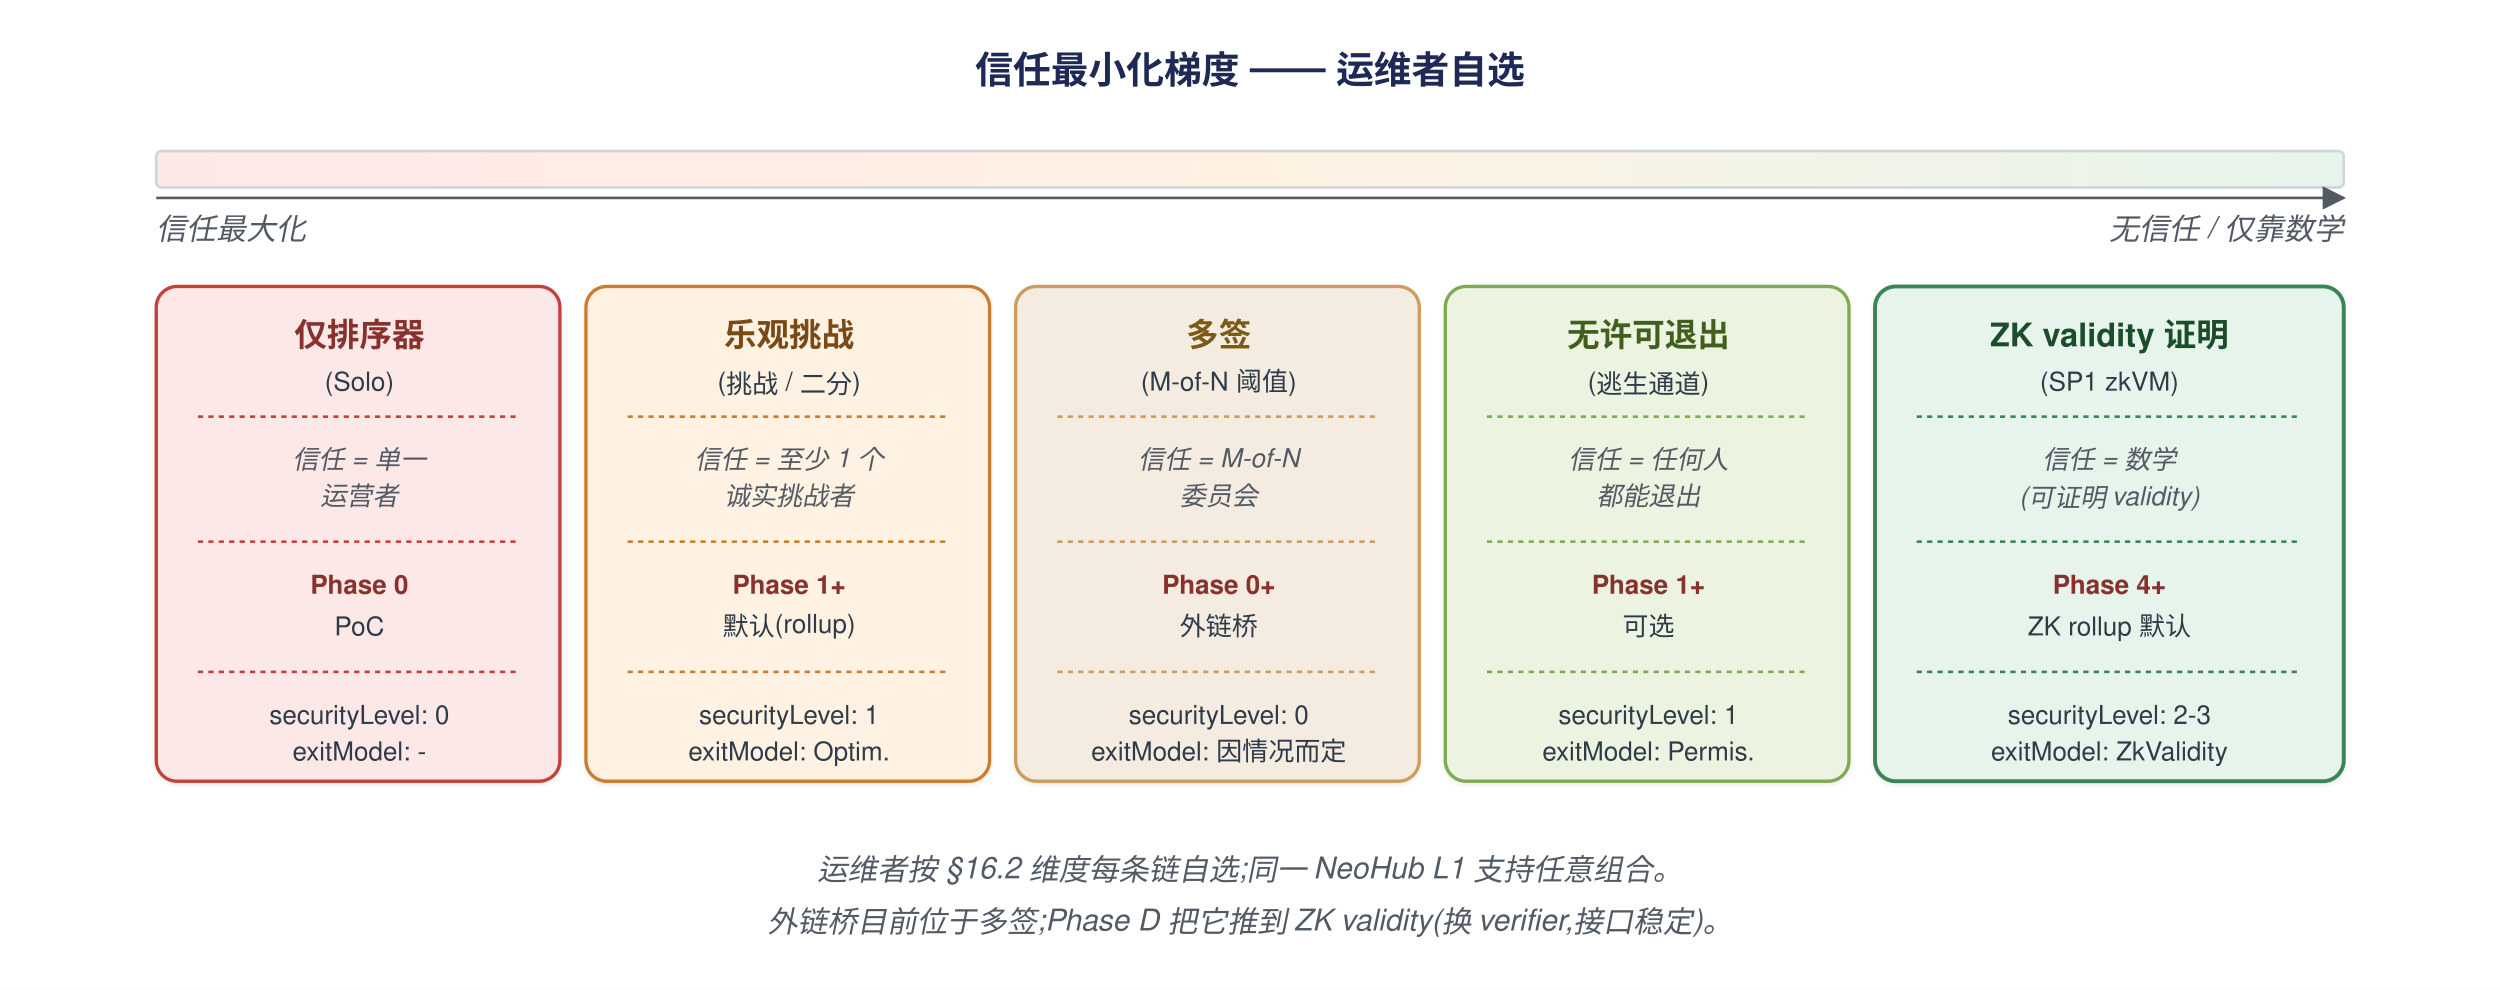
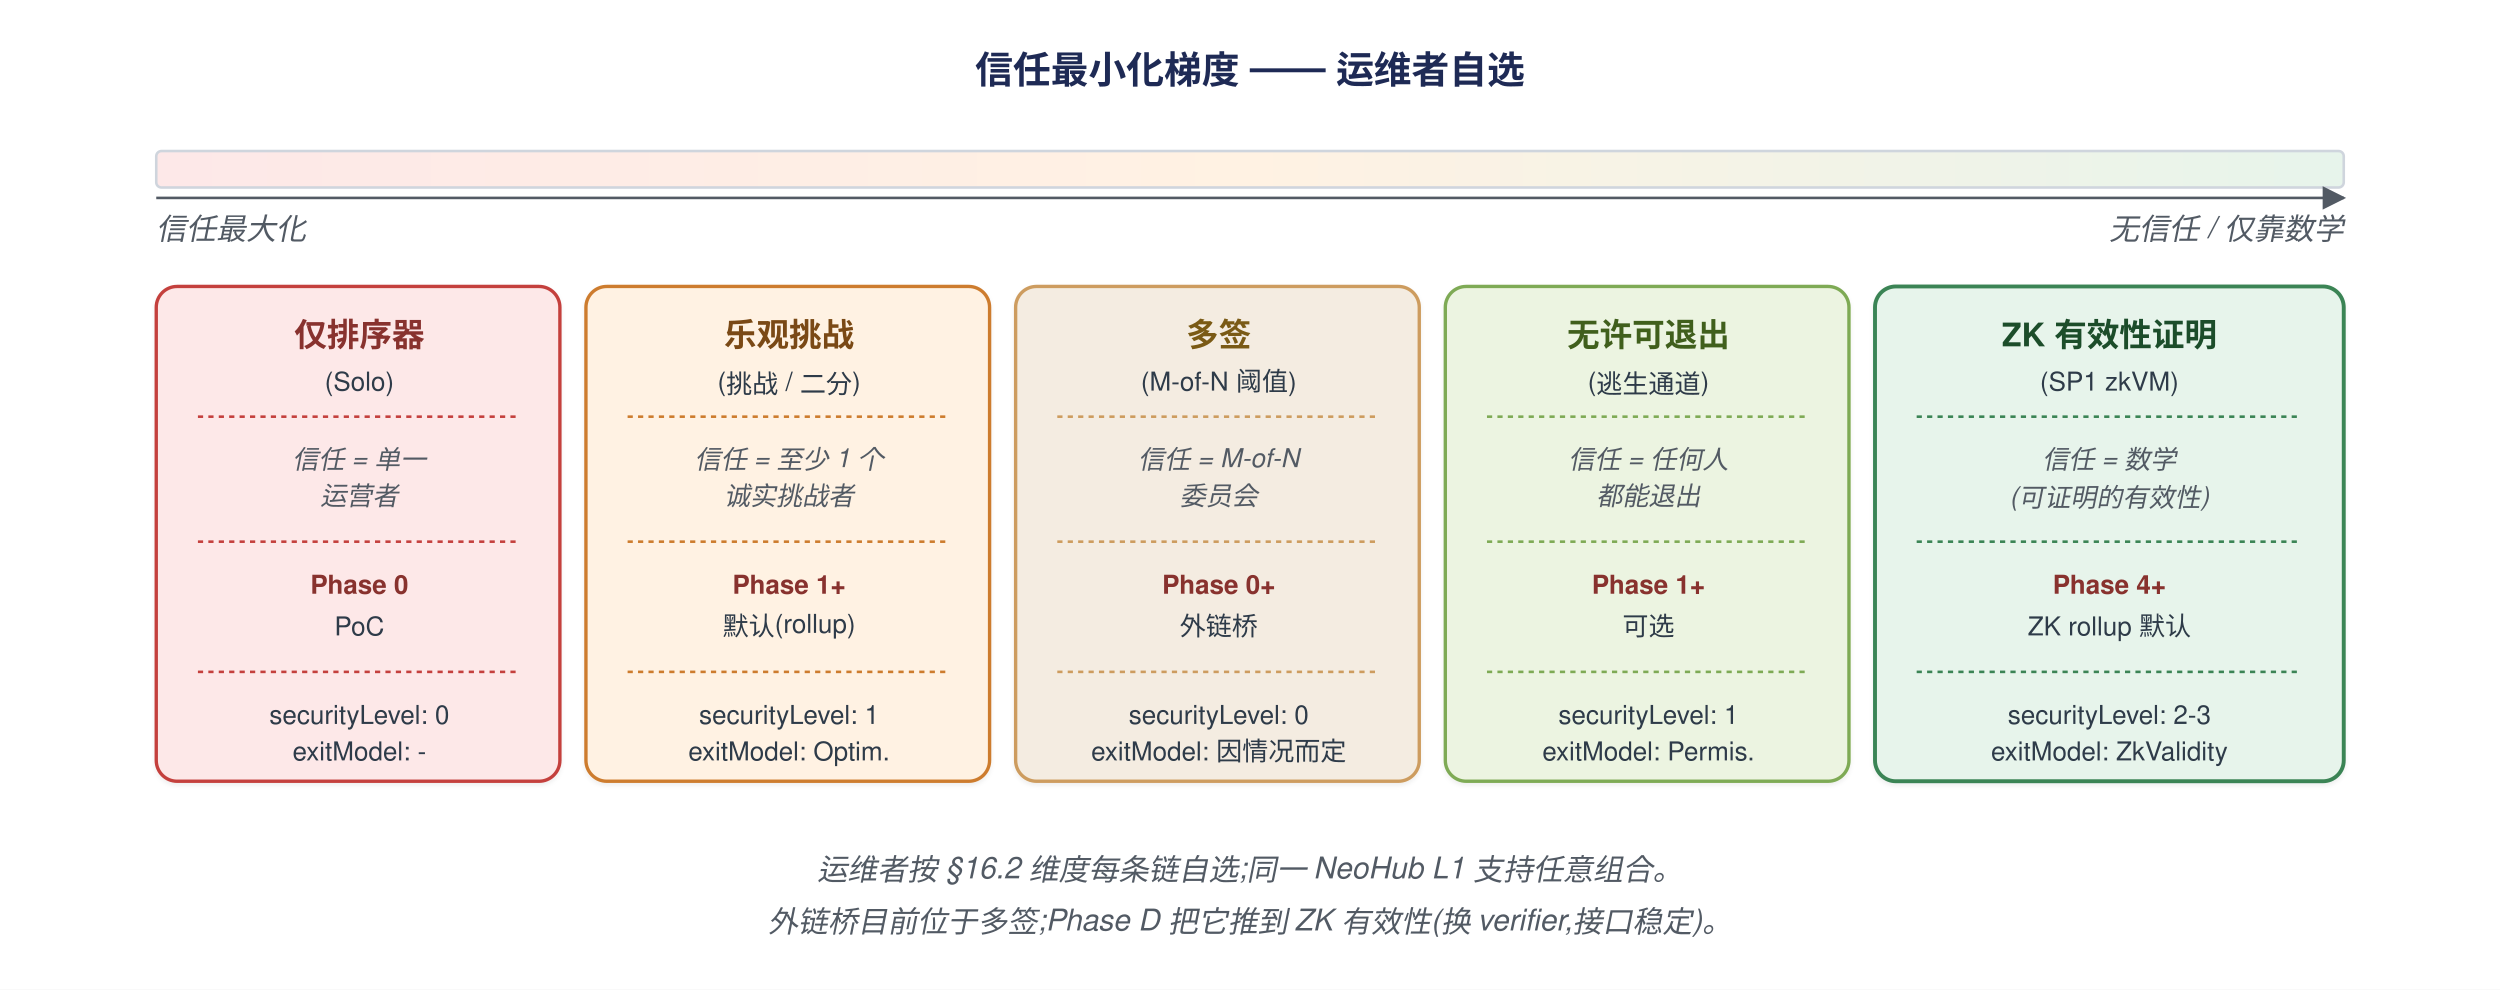
<svg xmlns="http://www.w3.org/2000/svg" viewBox="0 0 960 380" font-family="-apple-system, BlinkMacSystemFont, 'Segoe UI', 'PingFang SC', 'Hiragino Sans GB', 'Microsoft YaHei', Helvetica, Arial, sans-serif" role="img" aria-labelledby="title desc">
  <defs>
    <marker id="arrow" viewBox="0 0 10 10" refX="9" refY="5" markerWidth="9" markerHeight="9" orient="auto">
      <path d="M0,0 L10,5 L0,10 Z" fill="#525a64" />
    </marker>
    <filter id="card" x="-2%" y="-3%" width="104%" height="106%">
      <feDropShadow dx="0" dy="1" stdDeviation="0.9" flood-color="#000000" flood-opacity="0.07" />
    </filter>
    <linearGradient id="grad" x1="0%" y1="0%" x2="100%" y2="0%">
      <stop offset="0%" stop-color="#fde8e8" />
      <stop offset="50%" stop-color="#fff2e3" />
      <stop offset="100%" stop-color="#e7f4eb" />
    </linearGradient>
    <style>
      .header     { font-size: 14.5px; font-weight: 700; }
      .axis       { font-size: 11.5px; font-style: italic; fill: #525a64; }
      .tier-t     { font-size: 12.5px; font-weight: 700; }
      .tier-s     { font-size: 10px; fill: #2d3a48; }
      .trust      { font-size: 10px; font-style: italic; fill: #525a64; }
      .phase      { font-size: 10px; font-weight: 600; fill: #88312e; }
    </style>
  </defs>
  <rect width="960" height="380" fill="#ffffff" />
  <text x="480" y="32" text-anchor="middle" class="header" fill="#1e2a55">信任最小化梯度 —— 运维者自选</text>
  <rect x="60" y="58" width="840" height="14" rx="2" ry="2" fill="url(#grad)" stroke="#cfd5dd" />
  <text x="60" y="92" class="axis">信任最大化</text>
  <text x="900" y="92" text-anchor="end" class="axis">无信任 / 仅靠数学</text>
  <line x1="60" y1="76" x2="900" y2="76" stroke="#525a64" stroke-width="1" marker-end="url(#arrow)" />
  <g filter="url(#card)">
    <rect x="60" y="110" width="155" height="190" rx="8" ry="8" fill="#fde8e8" stroke="#c4413e" stroke-width="1.3" />
    <text x="138" y="133" text-anchor="middle" class="tier-t" fill="#88312e">仅排序器</text>
    <text x="138" y="150" text-anchor="middle" class="tier-s">(Solo)</text>
    <line x1="76" y1="160" x2="200" y2="160" stroke="#c4413e" stroke-dasharray="2 2" />
    <text x="138" y="180" text-anchor="middle" class="trust">信任 = 单一</text>
    <text x="138" y="194" text-anchor="middle" class="trust">运营者</text>
    <line x1="76" y1="208" x2="200" y2="208" stroke="#c4413e" stroke-dasharray="2 2" />
    <text x="138" y="228" text-anchor="middle" class="phase">Phase 0</text>
    <text x="138" y="244" text-anchor="middle" class="tier-s">PoC</text>
    <line x1="76" y1="258" x2="200" y2="258" stroke="#c4413e" stroke-dasharray="2 2" />
    <text x="138" y="278" text-anchor="middle" class="tier-s">securityLevel: 0</text>
    <text x="138" y="292" text-anchor="middle" class="tier-s">exitModel: -</text>
  </g>
  <g filter="url(#card)">
    <rect x="225" y="110" width="155" height="190" rx="8" ry="8" fill="#fff2e3" stroke="#cd7c2e" stroke-width="1.3" />
    <text x="303" y="133" text-anchor="middle" class="tier-t" fill="#7a4a14">乐观挑战</text>
    <text x="303" y="150" text-anchor="middle" class="tier-s">(挑战 / 二分)</text>
    <line x1="241" y1="160" x2="365" y2="160" stroke="#cd7c2e" stroke-dasharray="2 2" />
    <text x="303" y="180" text-anchor="middle" class="trust">信任 = 至少 1 个</text>
    <text x="303" y="194" text-anchor="middle" class="trust">诚实挑战者</text>
    <line x1="241" y1="208" x2="365" y2="208" stroke="#cd7c2e" stroke-dasharray="2 2" />
    <text x="303" y="228" text-anchor="middle" class="phase">Phase 1+</text>
    <text x="303" y="244" text-anchor="middle" class="tier-s">默认(rollup)</text>
    <line x1="241" y1="258" x2="365" y2="258" stroke="#cd7c2e" stroke-dasharray="2 2" />
    <text x="303" y="278" text-anchor="middle" class="tier-s">securityLevel: 1</text>
    <text x="303" y="292" text-anchor="middle" class="tier-s">exitModel: Optim.</text>
  </g>
  <g filter="url(#card)">
    <rect x="390" y="110" width="155" height="190" rx="8" ry="8" fill="#f4ece1" stroke="#cd9c5e" stroke-width="1.3" />
    <text x="468" y="133" text-anchor="middle" class="tier-t" fill="#7a5a14">多签</text>
    <text x="468" y="150" text-anchor="middle" class="tier-s">(M-of-N 阈值)</text>
    <line x1="406" y1="160" x2="530" y2="160" stroke="#cd9c5e" stroke-dasharray="2 2" />
    <text x="468" y="180" text-anchor="middle" class="trust">信任 = M-of-N</text>
    <text x="468" y="194" text-anchor="middle" class="trust">委员会</text>
    <line x1="406" y1="208" x2="530" y2="208" stroke="#cd9c5e" stroke-dasharray="2 2" />
    <text x="468" y="228" text-anchor="middle" class="phase">Phase 0+</text>
    <text x="468" y="244" text-anchor="middle" class="tier-s">外链桥</text>
    <line x1="406" y1="258" x2="530" y2="258" stroke="#cd9c5e" stroke-dasharray="2 2" />
    <text x="468" y="278" text-anchor="middle" class="tier-s">securityLevel: 0</text>
    <text x="468" y="292" text-anchor="middle" class="tier-s">exitModel: 因情况而定</text>
  </g>
  <g filter="url(#card)">
    <rect x="555" y="110" width="155" height="190" rx="8" ry="8" fill="#ecf4e1" stroke="#7eaa54" stroke-width="1.3" />
    <text x="633" y="133" text-anchor="middle" class="tier-t" fill="#3f5e1c">无许可退出</text>
    <text x="633" y="150" text-anchor="middle" class="tier-s">(逃生通道)</text>
    <line x1="571" y1="160" x2="695" y2="160" stroke="#7eaa54" stroke-dasharray="2 2" />
    <text x="633" y="180" text-anchor="middle" class="trust">信任 = 任何人</text>
    <text x="633" y="194" text-anchor="middle" class="trust">都能退出</text>
    <line x1="571" y1="208" x2="695" y2="208" stroke="#7eaa54" stroke-dasharray="2 2" />
    <text x="633" y="228" text-anchor="middle" class="phase">Phase 1+</text>
    <text x="633" y="244" text-anchor="middle" class="tier-s">可选</text>
    <line x1="571" y1="258" x2="695" y2="258" stroke="#7eaa54" stroke-dasharray="2 2" />
    <text x="633" y="278" text-anchor="middle" class="tier-s">securityLevel: 1</text>
    <text x="633" y="292" text-anchor="middle" class="tier-s">exitModel: Permis.</text>
  </g>
  <g filter="url(#card)">
    <rect x="720" y="110" width="180" height="190" rx="8" ry="8" fill="#e7f4eb" stroke="#3a8454" stroke-width="1.5" />
-     <text x="810" y="133" text-anchor="middle" class="tier-t" fill="#1d4d2c">ZK validity 证明</text>
+     <text x="810" y="133" text-anchor="middle" class="tier-t" fill="#1d4d2c">ZK 有效性证明</text>
    <text x="810" y="150" text-anchor="middle" class="tier-s">(SP1 zkVM)</text>
    <line x1="736" y1="160" x2="884" y2="160" stroke="#3a8454" stroke-dasharray="2 2" />
    <text x="810" y="180" text-anchor="middle" class="trust">信任 = 数学</text>
-     <text x="810" y="194" text-anchor="middle" class="trust">(可证明 validity)</text>
+     <text x="810" y="194" text-anchor="middle" class="trust">(可证明的有效性)</text>
    <line x1="736" y1="208" x2="884" y2="208" stroke="#3a8454" stroke-dasharray="2 2" />
    <text x="810" y="228" text-anchor="middle" class="phase">Phase 4+</text>
    <text x="810" y="244" text-anchor="middle" class="tier-s">ZK rollup 默认</text>
    <line x1="736" y1="258" x2="884" y2="258" stroke="#3a8454" stroke-dasharray="2 2" />
    <text x="810" y="278" text-anchor="middle" class="tier-s">securityLevel: 2-3</text>
    <text x="810" y="292" text-anchor="middle" class="tier-s">exitModel: ZkValidity</text>
  </g>
  <text x="480" y="338" text-anchor="middle" class="axis" fill="#525a64">运维者按 §16.2 维度每条链自选;同一 NeoHub L1 支持任意组合。</text>
-   <text x="480" y="358" text-anchor="middle" class="axis" fill="#525a64">外链桥目前位于多签;Phase D 把它推到 ZK validity(换 verifier,接口稳定)。</text>
+   <text x="480" y="358" text-anchor="middle" class="axis" fill="#525a64">外链桥目前位于多签;Phase D 把它推到 ZK 有效性(换 verifier,接口稳定)。</text>
</svg>
